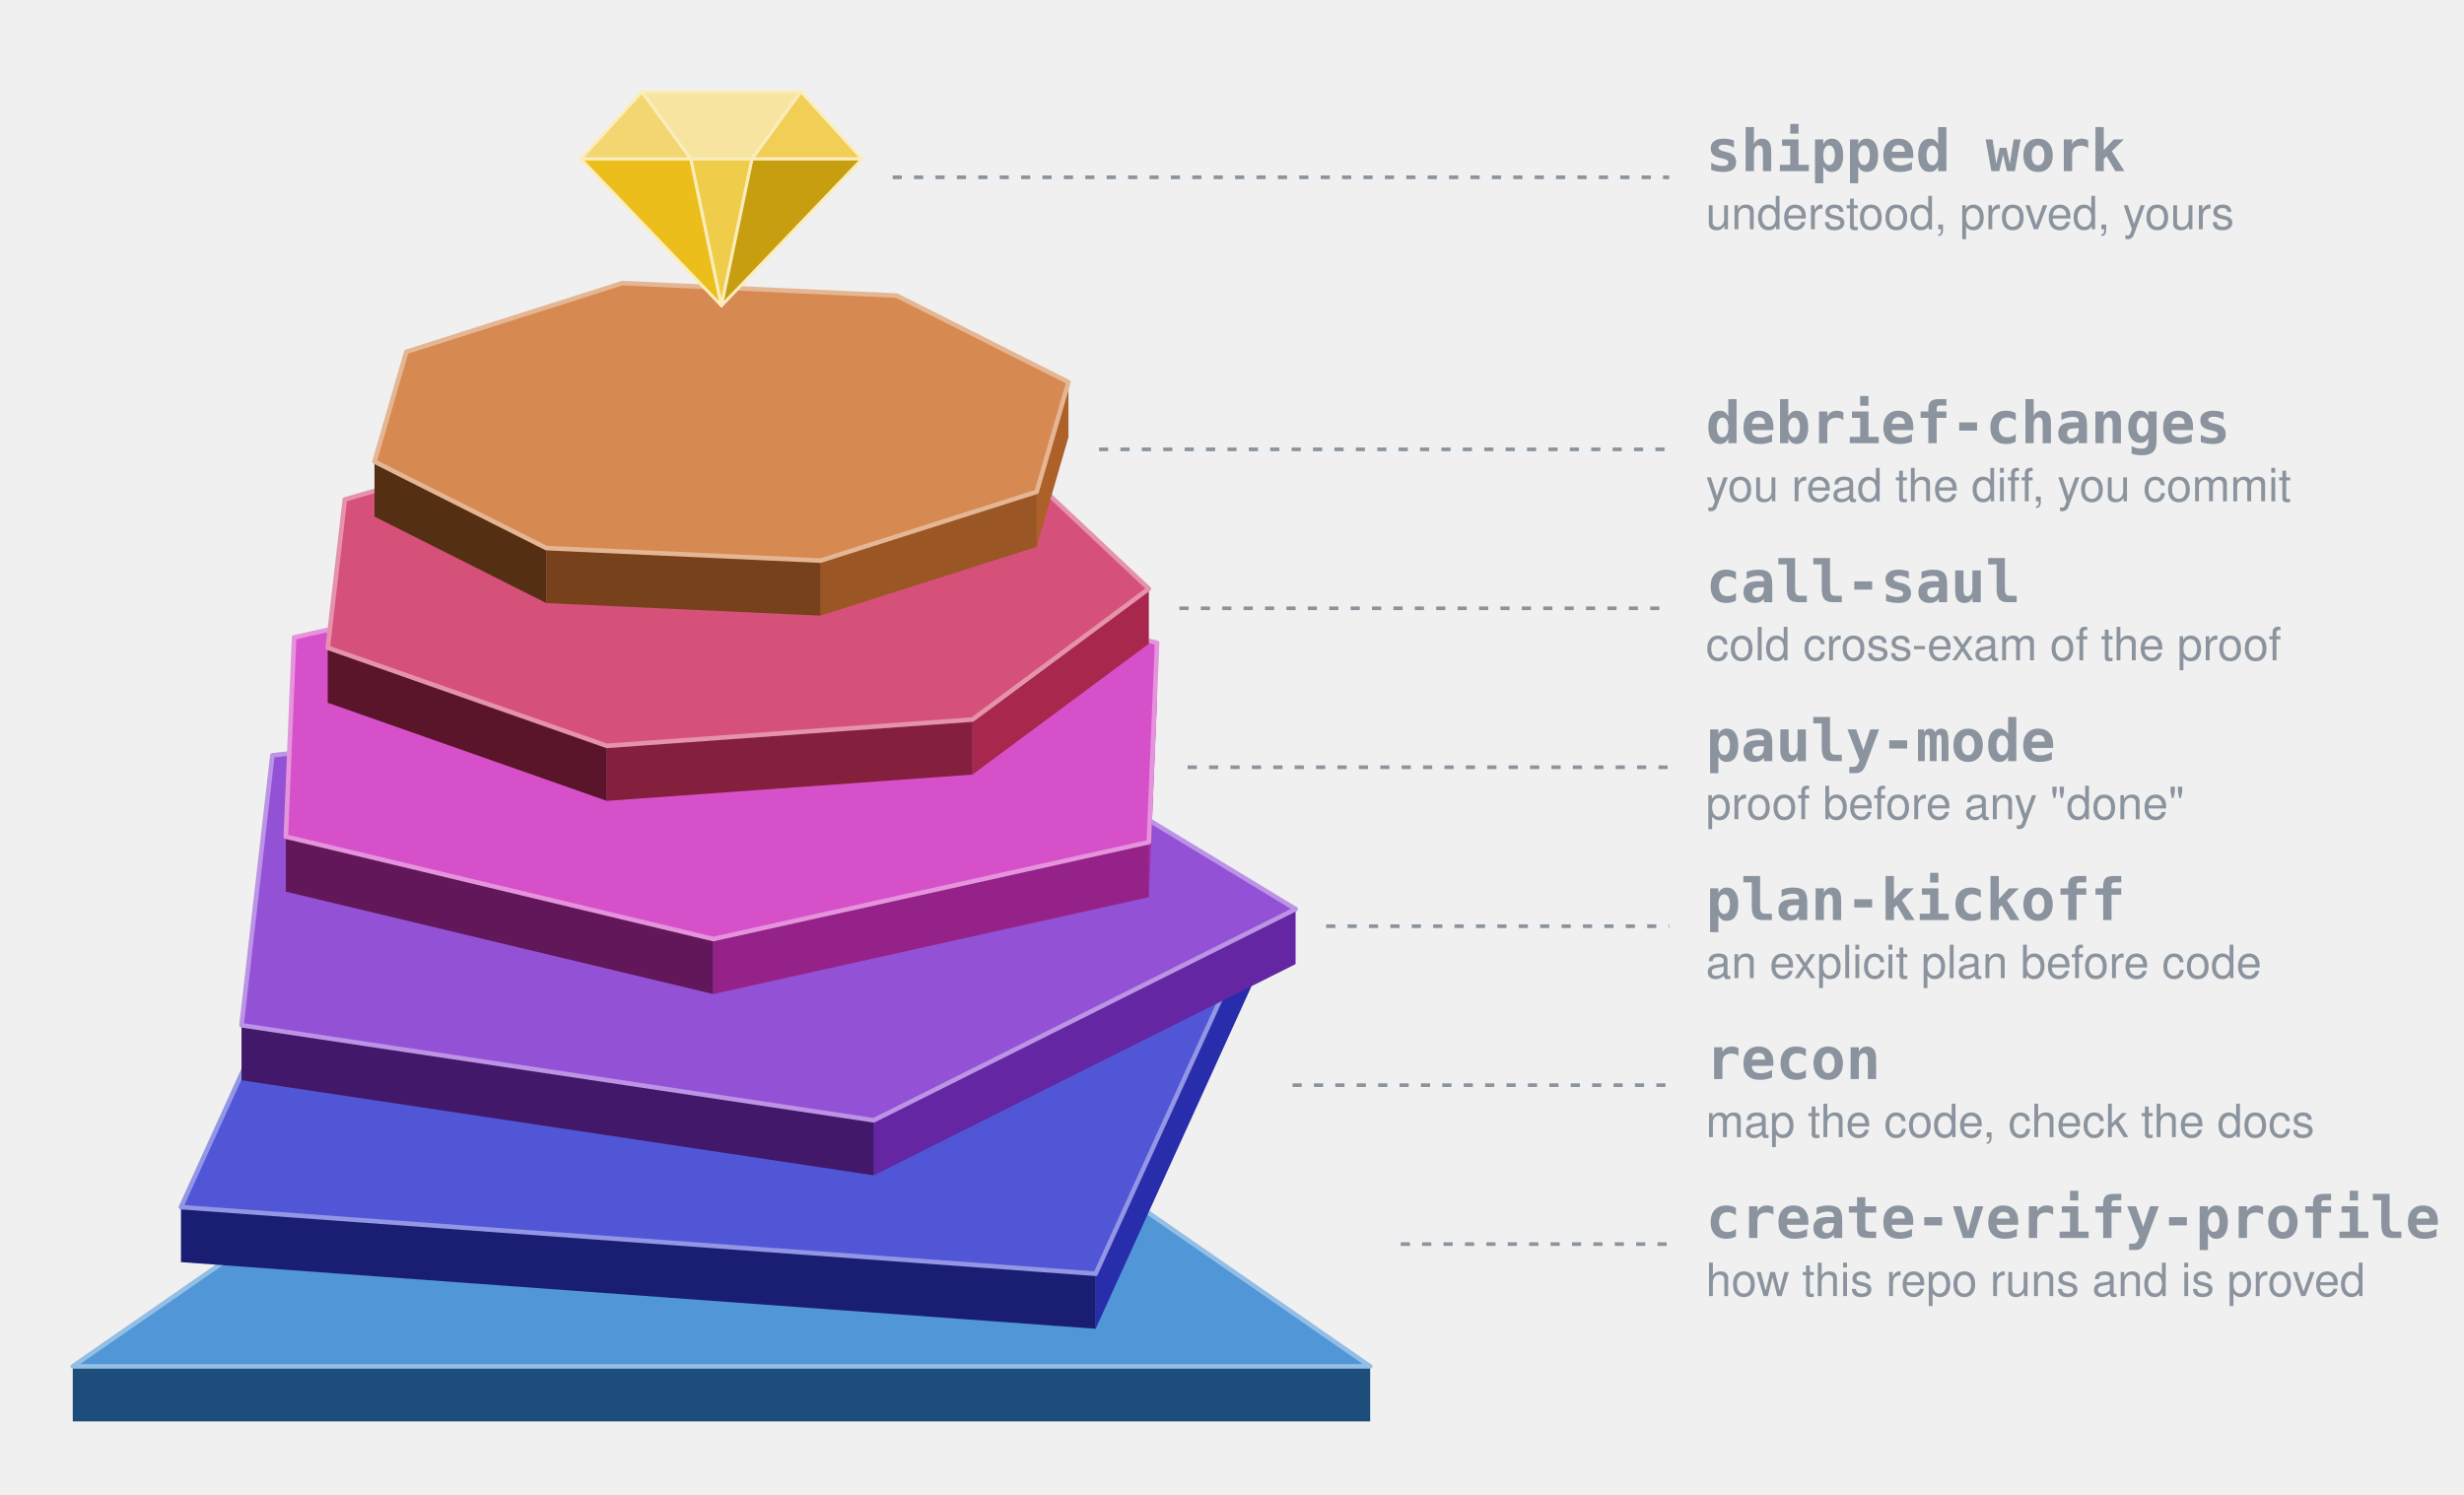
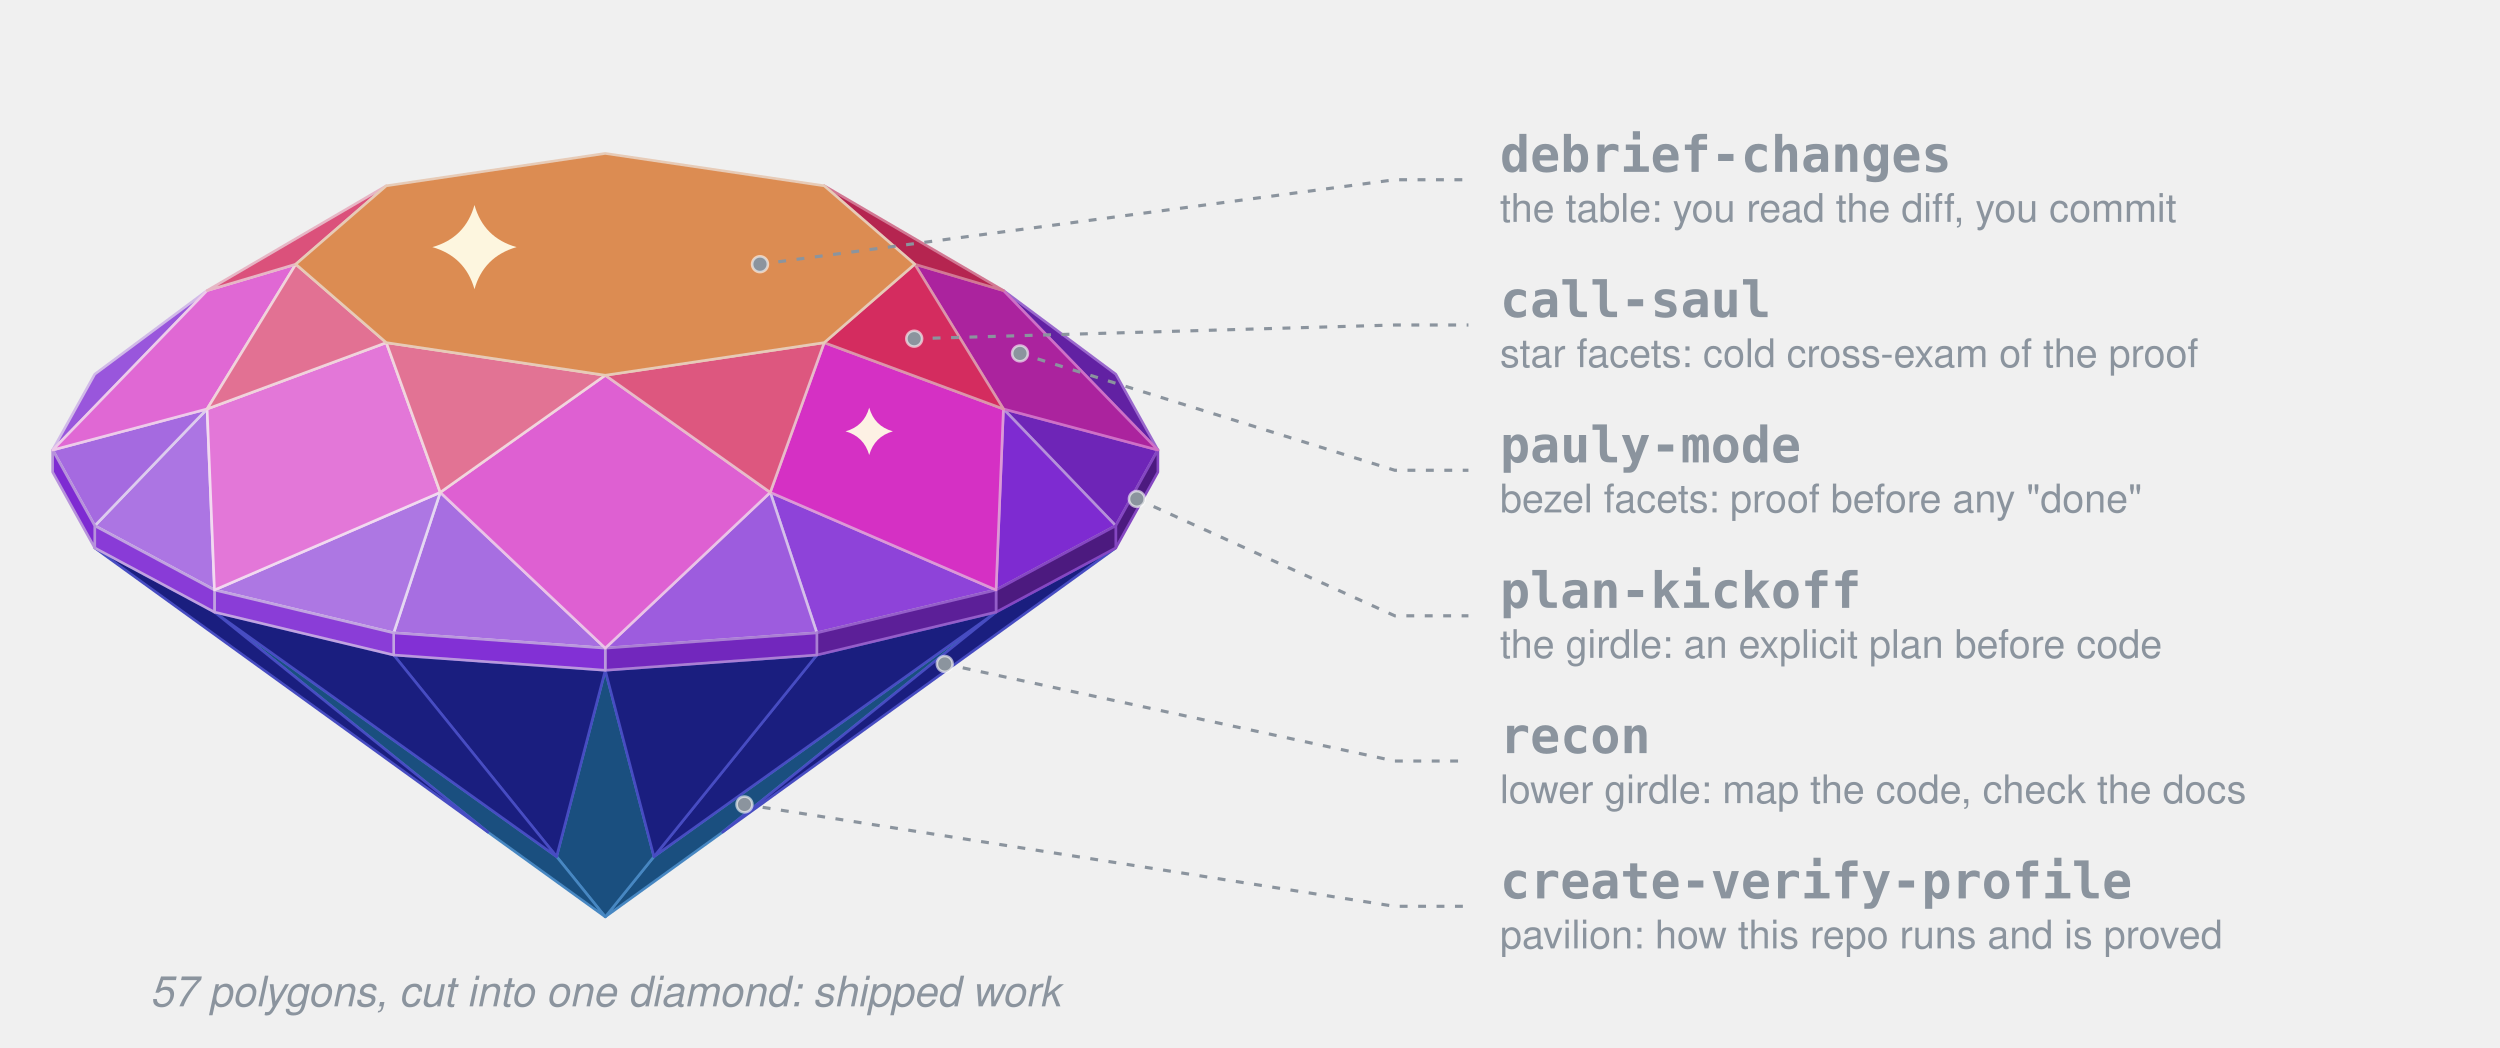
- <svg xmlns="http://www.w3.org/2000/svg" viewBox="94 224 806 489" width="806" height="489" role="img" aria-labelledby="t d">
+ <svg xmlns="http://www.w3.org/2000/svg" viewBox="70 159 950 398" width="950" height="398" role="img" aria-labelledby="t d">
  <style>
- .l{animation:drop .8s cubic-bezier(.2,.9,.25,1) backwards}
+ .b0{animation:drop0 .7s cubic-bezier(.2,.9,.25,1) 0.00s backwards}
+ @keyframes drop0{from{transform:translateY(-6px)}}
+ .b1{animation:drop1 .7s cubic-bezier(.2,.9,.25,1) 0.30s backwards}
+ @keyframes drop1{from{transform:translateY(-15px)}}
+ .b2{animation:drop2 .7s cubic-bezier(.2,.9,.25,1) 0.60s backwards}
+ @keyframes drop2{from{transform:translateY(-24px)}}
+ .b3{animation:drop3 .7s cubic-bezier(.2,.9,.25,1) 0.90s backwards}
+ @keyframes drop3{from{transform:translateY(-33px)}}
+ .b4{animation:drop4 .7s cubic-bezier(.2,.9,.25,1) 1.20s backwards}
+ @keyframes drop4{from{transform:translateY(-42px)}}
+ .b5{animation:drop5 .7s cubic-bezier(.2,.9,.25,1) 1.50s backwards}
+ @keyframes drop5{from{transform:translateY(-51px)}}
+ .spark{fill:#fffbe6;opacity:.95;transform-box:fill-box;transform-origin:center;animation:twinkle 1.6s ease-in-out 2.00s 3 both}
+ .s2{animation-delay:2.50s}
.lab{font:600 19px ui-monospace,SFMono-Regular,Menlo,Consolas,monospace;fill:#8b949e}
.cap{font:15px -apple-system,Segoe UI,Helvetica,Arial,sans-serif;fill:#8b949e}
+ .mid{font-size:16px;font-style:italic}
.lead{stroke:#8b949e;stroke-width:1.2;stroke-dasharray:3 4;fill:none}
- @keyframes drop{from{transform:translateY(-60px);opacity:0}}
- @media (prefers-reduced-motion:reduce){.l{animation:none}}
+ .dot{fill:#8b949e;stroke:#fff;stroke-opacity:.6;stroke-width:1}
+ @keyframes twinkle{0%,100%{transform:scale(1)}50%{transform:scale(.35);opacity:.4}}
+ @media (prefers-reduced-motion:reduce){[class^=b],.spark{animation:none!important}}
</style>
-   <g class="l" style="animation-delay:0.00s">
-     <polygon points="542.2,671.0 117.8,671.0 117.8,689.0 542.2,689.0" fill="#1d4e7b" />
-     <polygon points="330.0,524.0 542.2,671.0 117.8,671.0" fill="#5196d6" stroke="#93bee5" stroke-width="1.5" stroke-linejoin="round" />
-     <path class="lead" d="M552.2,631.0 H640" />
-     <text class="lab" x="652" y="629.0">create-verify-profile</text>
-     <text class="cap" x="652" y="648.0">how this repo runs and is proved</text>
+   <g class="b b0">
+     <polygon points="448.5,391.6 344.6,475.2 300.0,507.4 318.5,484.5" fill="#1a4f7f" stroke="#4787c2" stroke-width="1" stroke-linejoin="round" />
+     <polygon points="300.0,413.7 318.5,484.5 300.0,507.4 281.5,484.5" fill="#1a4f7f" stroke="#4787c2" stroke-width="1" stroke-linejoin="round" />
+     <polygon points="151.5,391.6 281.5,484.5 300.0,507.4 255.4,475.2" fill="#1a4f7f" stroke="#4787c2" stroke-width="1" stroke-linejoin="round" />
  </g>
-   <g class="l" style="animation-delay:0.15s">
-     <polygon points="506.8,521.1 452.4,640.7 452.4,658.7 506.8,539.1" fill="#282dac" />
-     <polygon points="452.4,640.7 153.2,618.9 153.2,636.9 452.4,658.7" fill="#1a1e73" />
-     <polygon points="506.8,521.1 452.4,640.7 153.2,618.9 207.6,499.3" fill="#5156d6" stroke="#9396e5" stroke-width="1.5" stroke-linejoin="round" />
-     <path class="lead" d="M516.8,579.0 H640" />
-     <text class="lab" x="652" y="577.0">recon</text>
-     <text class="cap" x="652" y="596.0">map the code, check the docs</text>
+   <g class="b b1">
+     <polygon points="494.0,367.2 448.5,391.6 344.6,475.2" fill="#1a1e7f" stroke="#474cc2" stroke-width="1" stroke-linejoin="round" />
+     <polygon points="448.5,391.6 380.4,407.9 318.5,484.5" fill="#1a1e7f" stroke="#474cc2" stroke-width="1" stroke-linejoin="round" />
+     <polygon points="380.4,407.9 300.0,413.7 318.5,484.5" fill="#1a1e7f" stroke="#474cc2" stroke-width="1" stroke-linejoin="round" />
+     <polygon points="300.0,413.7 219.6,407.9 281.5,484.5" fill="#1a1e7f" stroke="#474cc2" stroke-width="1" stroke-linejoin="round" />
+     <polygon points="219.6,407.9 151.5,391.6 281.5,484.5" fill="#1a1e7f" stroke="#474cc2" stroke-width="1" stroke-linejoin="round" />
+     <polygon points="151.5,391.6 106.0,367.2 255.4,475.2" fill="#1a1e7f" stroke="#474cc2" stroke-width="1" stroke-linejoin="round" />
  </g>
-   <g class="l" style="animation-delay:0.30s">
-     <polygon points="517.8,521.4 379.8,590.5 379.8,608.5 517.8,539.4" fill="#6426a2" />
-     <polygon points="379.8,590.5 173.0,559.4 173.0,577.4 379.8,608.5" fill="#41186a" />
-     <polygon points="396.2,447.6 517.8,521.4 379.8,590.5 173.0,559.4 183.1,471.1" fill="#9351d6" stroke="#bc93e5" stroke-width="1.5" stroke-linejoin="round" />
-     <path class="lead" d="M527.8,527.0 H640" />
-     <text class="lab" x="652" y="525.0">plan-kickoff</text>
-     <text class="cap" x="652" y="544.0">an explicit plan before code</text>
+   <g class="b b2">
+     <polygon points="451.3,314.4 510.0,330.0 494.0,358.8" fill="#6e25b7" stroke="#a67ad3" stroke-width="1" stroke-linejoin="round" />
+     <polygon points="451.3,314.4 494.0,358.8 448.5,383.2" fill="#7e2bd1" stroke="#b691da" stroke-width="1" stroke-linejoin="round" />
+     <polygon points="362.7,346.1 448.5,383.2 380.4,399.5" fill="#8e43d9" stroke="#c6a9e2" stroke-width="1" stroke-linejoin="round" />
+     <polygon points="362.7,346.1 380.4,399.5 300.0,405.3" fill="#9d5cde" stroke="#d5c0ea" stroke-width="1" stroke-linejoin="round" />
+     <polygon points="237.3,346.1 300.0,405.3 219.6,399.5" fill="#a76ee1" stroke="#e0d0ef" stroke-width="1" stroke-linejoin="round" />
+     <polygon points="237.3,346.1 219.6,399.5 151.5,383.2" fill="#ad77e3" stroke="#e5d8f2" stroke-width="1" stroke-linejoin="round" />
+     <polygon points="148.7,314.4 151.5,383.2 106.0,358.8" fill="#ac75e3" stroke="#e4d7f2" stroke-width="1" stroke-linejoin="round" />
+     <polygon points="148.7,314.4 106.0,358.8 90.0,330.0" fill="#a56ae0" stroke="#ddccee" stroke-width="1" stroke-linejoin="round" />
+     <polygon points="148.7,269.4 90.0,330.0 106.0,301.2" fill="#9956dc" stroke="#d1bae8" stroke-width="1" stroke-linejoin="round" />
+     <polygon points="451.3,269.4 494.0,301.2 510.0,330.0" fill="#6221a3" stroke="#9a68cd" stroke-width="1" stroke-linejoin="round" />
+     <polygon points="510.0,330.0 494.0,358.8 494.0,367.2 510.0,338.4" fill="#4c1a7f" stroke="#8547c2" stroke-width="1" stroke-linejoin="round" />
+     <polygon points="494.0,358.8 448.5,383.2 448.5,391.6 494.0,367.2" fill="#4c1a7f" stroke="#8547c2" stroke-width="1" stroke-linejoin="round" />
+     <polygon points="448.5,383.2 380.4,399.5 380.4,407.9 448.5,391.6" fill="#5c1f98" stroke="#945ec9" stroke-width="1" stroke-linejoin="round" />
+     <polygon points="380.4,399.5 300.0,405.3 300.0,413.7 380.4,407.9" fill="#7227bd" stroke="#aa7fd4" stroke-width="1" stroke-linejoin="round" />
+     <polygon points="300.0,405.3 219.6,399.5 219.6,407.9 300.0,413.7" fill="#8230d5" stroke="#ba98dd" stroke-width="1" stroke-linejoin="round" />
+     <polygon points="219.6,399.5 151.5,383.2 151.5,391.6 219.6,407.9" fill="#8a3dd7" stroke="#c2a4e1" stroke-width="1" stroke-linejoin="round" />
+     <polygon points="151.5,383.2 106.0,358.8 106.0,367.2 151.5,391.6" fill="#893bd7" stroke="#c1a2e0" stroke-width="1" stroke-linejoin="round" />
+     <polygon points="106.0,358.8 90.0,330.0 90.0,338.4 106.0,367.2" fill="#7e2bd2" stroke="#b792db" stroke-width="1" stroke-linejoin="round" />
  </g>
-   <g class="l" style="animation-delay:0.45s">
-     <polygon points="472.5,434.3 469.8,499.5 469.8,517.5 472.5,452.3" fill="#ad28a0" />
-     <polygon points="327.3,531.2 187.5,497.7 187.5,515.7 327.3,549.2" fill="#62175a" />
-     <polygon points="469.8,499.5 327.3,531.2 327.3,549.2 469.8,517.5" fill="#942288" />
-     <polygon points="472.5,434.3 469.8,499.5 327.3,531.2 187.5,497.7 190.2,432.5 332.7,400.8" fill="#d651c9" stroke="#e593dd" stroke-width="1.5" stroke-linejoin="round" />
-     <path class="lead" d="M482.5,475.0 H640" />
-     <text class="lab" x="652" y="473.0">pauly-mode</text>
-     <text class="cap" x="652" y="492.0">proof before any "done"</text>
+   <g class="b b3">
+     <polygon points="417.6,259.4 451.3,269.4 510.0,330.0 451.3,314.4" fill="#ab239e" stroke="#cf70c6" stroke-width="1" stroke-linejoin="round" />
+     <polygon points="383.2,289.2 451.3,314.4 448.5,383.2 362.7,346.1" fill="#d530c4" stroke="#dd98d6" stroke-width="1" stroke-linejoin="round" />
+     <polygon points="300.0,301.6 362.7,346.1 300.0,405.3 237.3,346.1" fill="#de60d2" stroke="#ebc3e7" stroke-width="1" stroke-linejoin="round" />
+     <polygon points="216.8,289.2 237.3,346.1 151.5,383.2 148.7,314.4" fill="#e377d8" stroke="#f2d9f0" stroke-width="1" stroke-linejoin="round" />
+     <polygon points="182.4,259.4 148.7,314.4 90.0,330.0 148.7,269.4" fill="#e068d4" stroke="#eecbea" stroke-width="1" stroke-linejoin="round" />
  </g>
-   <g class="l" style="animation-delay:0.60s">
-     <polygon points="469.8,416.6 412.1,459.4 412.1,477.4 469.8,434.6" fill="#a7274d" />
-     <polygon points="292.5,468.0 201.2,435.9 201.2,453.9 292.5,486.0" fill="#5b152a" />
-     <polygon points="412.1,459.4 292.5,468.0 292.5,486.0 412.1,477.4" fill="#841f3d" />
-     <polygon points="422.3,371.9 469.8,416.6 412.1,459.4 292.5,468.0 201.2,435.9 206.8,387.4 305.3,358.9" fill="#d65179" stroke="#e593ac" stroke-width="1.5" stroke-linejoin="round" />
-     <path class="lead" d="M479.8,423.0 H640" />
-     <text class="lab" x="652" y="421.0">call-saul</text>
-     <text class="cap" x="652" y="440.0">cold cross-exam of the proof</text>
+   <g class="b b4">
+     <polygon points="417.6,259.4 383.2,289.2 451.3,314.4" fill="#d42c5f" stroke="#dc95aa" stroke-width="1" stroke-linejoin="round" />
+     <polygon points="383.2,289.2 300.0,301.6 362.7,346.1" fill="#dd577f" stroke="#e8bbc9" stroke-width="1" stroke-linejoin="round" />
+     <polygon points="300.0,301.6 216.8,289.2 237.3,346.1" fill="#e27394" stroke="#f1d5dd" stroke-width="1" stroke-linejoin="round" />
+     <polygon points="216.8,289.2 182.4,259.4 148.7,314.4" fill="#e27193" stroke="#f0d3db" stroke-width="1" stroke-linejoin="round" />
+     <polygon points="182.4,259.4 216.8,229.6 148.7,269.4" fill="#db517b" stroke="#e7b6c5" stroke-width="1" stroke-linejoin="round" />
+     <polygon points="383.2,229.6 417.6,259.4 451.3,269.4" fill="#b52550" stroke="#d27893" stroke-width="1" stroke-linejoin="round" />
  </g>
-   <g class="l" style="animation-delay:0.75s">
-     <polygon points="443.5,349.0 433.1,384.9 433.1,402.9 443.5,367.0" fill="#ad6028" />
-     <polygon points="272.7,403.3 216.5,375.0 216.5,393.0 272.7,421.3" fill="#552f13" />
-     <polygon points="433.1,384.9 362.4,407.4 362.4,425.4 433.1,402.9" fill="#9a5624" />
-     <polygon points="362.4,407.4 272.7,403.3 272.7,421.3 362.4,425.4" fill="#76411b" />
-     <polygon points="443.5,349.0 433.1,384.9 362.4,407.4 272.7,403.3 216.5,375.0 226.9,339.1 297.6,316.6 387.3,320.7" fill="#d68951" stroke="#e5b693" stroke-width="1.5" stroke-linejoin="round" />
-     <path class="lead" d="M453.5,371.0 H640" />
-     <text class="lab" x="652" y="369.0">debrief-changes</text>
-     <text class="cap" x="652" y="388.0">you read the diff, you commit</text>
+   <g class="b b5">
+     <polygon points="417.6,259.4 383.2,289.2 300.0,301.6 216.8,289.2 182.4,259.4 216.8,229.6 300.0,217.3 383.2,229.6" fill="#dc8c52" stroke="#e7cbb7" stroke-width="1" stroke-linejoin="round" />
  </g>
-   <g class="l" style="animation-delay:0.90s">
-     <polygon points="284.0,276.0 304.0,254.0 320.0,276.0" fill="#f3d671" stroke="#fbedbb" stroke-width="1" stroke-linejoin="round" />
-     <polygon points="304.0,254.0 356.0,254.0 340.0,276.0 320.0,276.0" fill="#f7e4a0" stroke="#fbedbb" stroke-width="1" stroke-linejoin="round" />
-     <polygon points="356.0,254.0 376.0,276.0 340.0,276.0" fill="#f1ce55" stroke="#fbedbb" stroke-width="1" stroke-linejoin="round" />
-     <polygon points="284.0,276.0 320.0,276.0 330.0,324.0" fill="#ecbe1c" stroke="#fbedbb" stroke-width="1" stroke-linejoin="round" />
-     <polygon points="320.0,276.0 340.0,276.0 330.0,324.0" fill="#f0cc4b" stroke="#fbedbb" stroke-width="1" stroke-linejoin="round" />
-     <polygon points="340.0,276.0 376.0,276.0 330.0,324.0" fill="#c69e10" stroke="#fbedbb" stroke-width="1" stroke-linejoin="round" />
-     <path class="lead" d="M386,282 H640" />
-     <text class="lab" x="652" y="280">shipped work</text>
-     <text class="cap" x="652" y="299">understood, proved, yours</text>
-   </g>
+   <path class="lead" d="M352.9,464.7 L600.0,503.4 H628" />
+   <circle cx="352.9" cy="464.7" r="3" class="dot" />
+   <text class="lab" x="640" y="500.4">create-verify-profile</text>
+   <text class="cap" x="640" y="519.4">pavilion: how this repo runs and is proved</text>
+   <path class="lead" d="M429.0,411.3 L600.0,448.2 H628" />
+   <circle cx="429.0" cy="411.3" r="3" class="dot" />
+   <text class="lab" x="640" y="445.2">recon</text>
+   <text class="cap" x="640" y="464.2">lower girdle: map the code, check the docs</text>
+   <path class="lead" d="M502.0,348.6 L600.0,393.0 H628" />
+   <circle cx="502.0" cy="348.6" r="3" class="dot" />
+   <text class="lab" x="640" y="390.0">plan-kickoff</text>
+   <text class="cap" x="640" y="409.0">the girdle: an explicit plan before code</text>
+   <path class="lead" d="M457.6,293.3 L600.0,337.7 H628" />
+   <circle cx="457.6" cy="293.3" r="3" class="dot" />
+   <text class="lab" x="640" y="334.7">pauly-mode</text>
+   <text class="cap" x="640" y="353.7">bezel facets: proof before any "done"</text>
+   <path class="lead" d="M417.4,287.7 L600.0,282.5 H628" />
+   <circle cx="417.4" cy="287.7" r="3" class="dot" />
+   <text class="lab" x="640" y="279.5">call-saul</text>
+   <text class="cap" x="640" y="298.5">star facets: cold cross-exam of the proof</text>
+   <path class="lead" d="M358.8,259.4 L600.0,227.3 H628" />
+   <circle cx="358.8" cy="259.4" r="3" class="dot" />
+   <text class="lab" x="640" y="224.3">debrief-changes</text>
+   <text class="cap" x="640" y="243.3">the table: you read the diff, you commit</text>
+   <path class="spark" d="M250.3,236.9 Q253.8,249.4 266.3,252.9 Q253.8,256.5 250.3,268.9 Q246.8,256.5 234.3,252.9 Q246.8,249.4 250.3,236.9Z" />
+   <path class="spark s2" d="M400.3,313.9 Q402.3,321.0 409.3,322.9 Q402.3,324.9 400.3,331.9 Q398.3,324.9 391.3,322.9 Q398.3,321.0 400.3,313.9Z" />
+   <text class="cap mid" x="300.0" y="541.4" text-anchor="middle">57 polygons, cut into one diamond: shipped work</text>
</svg>
